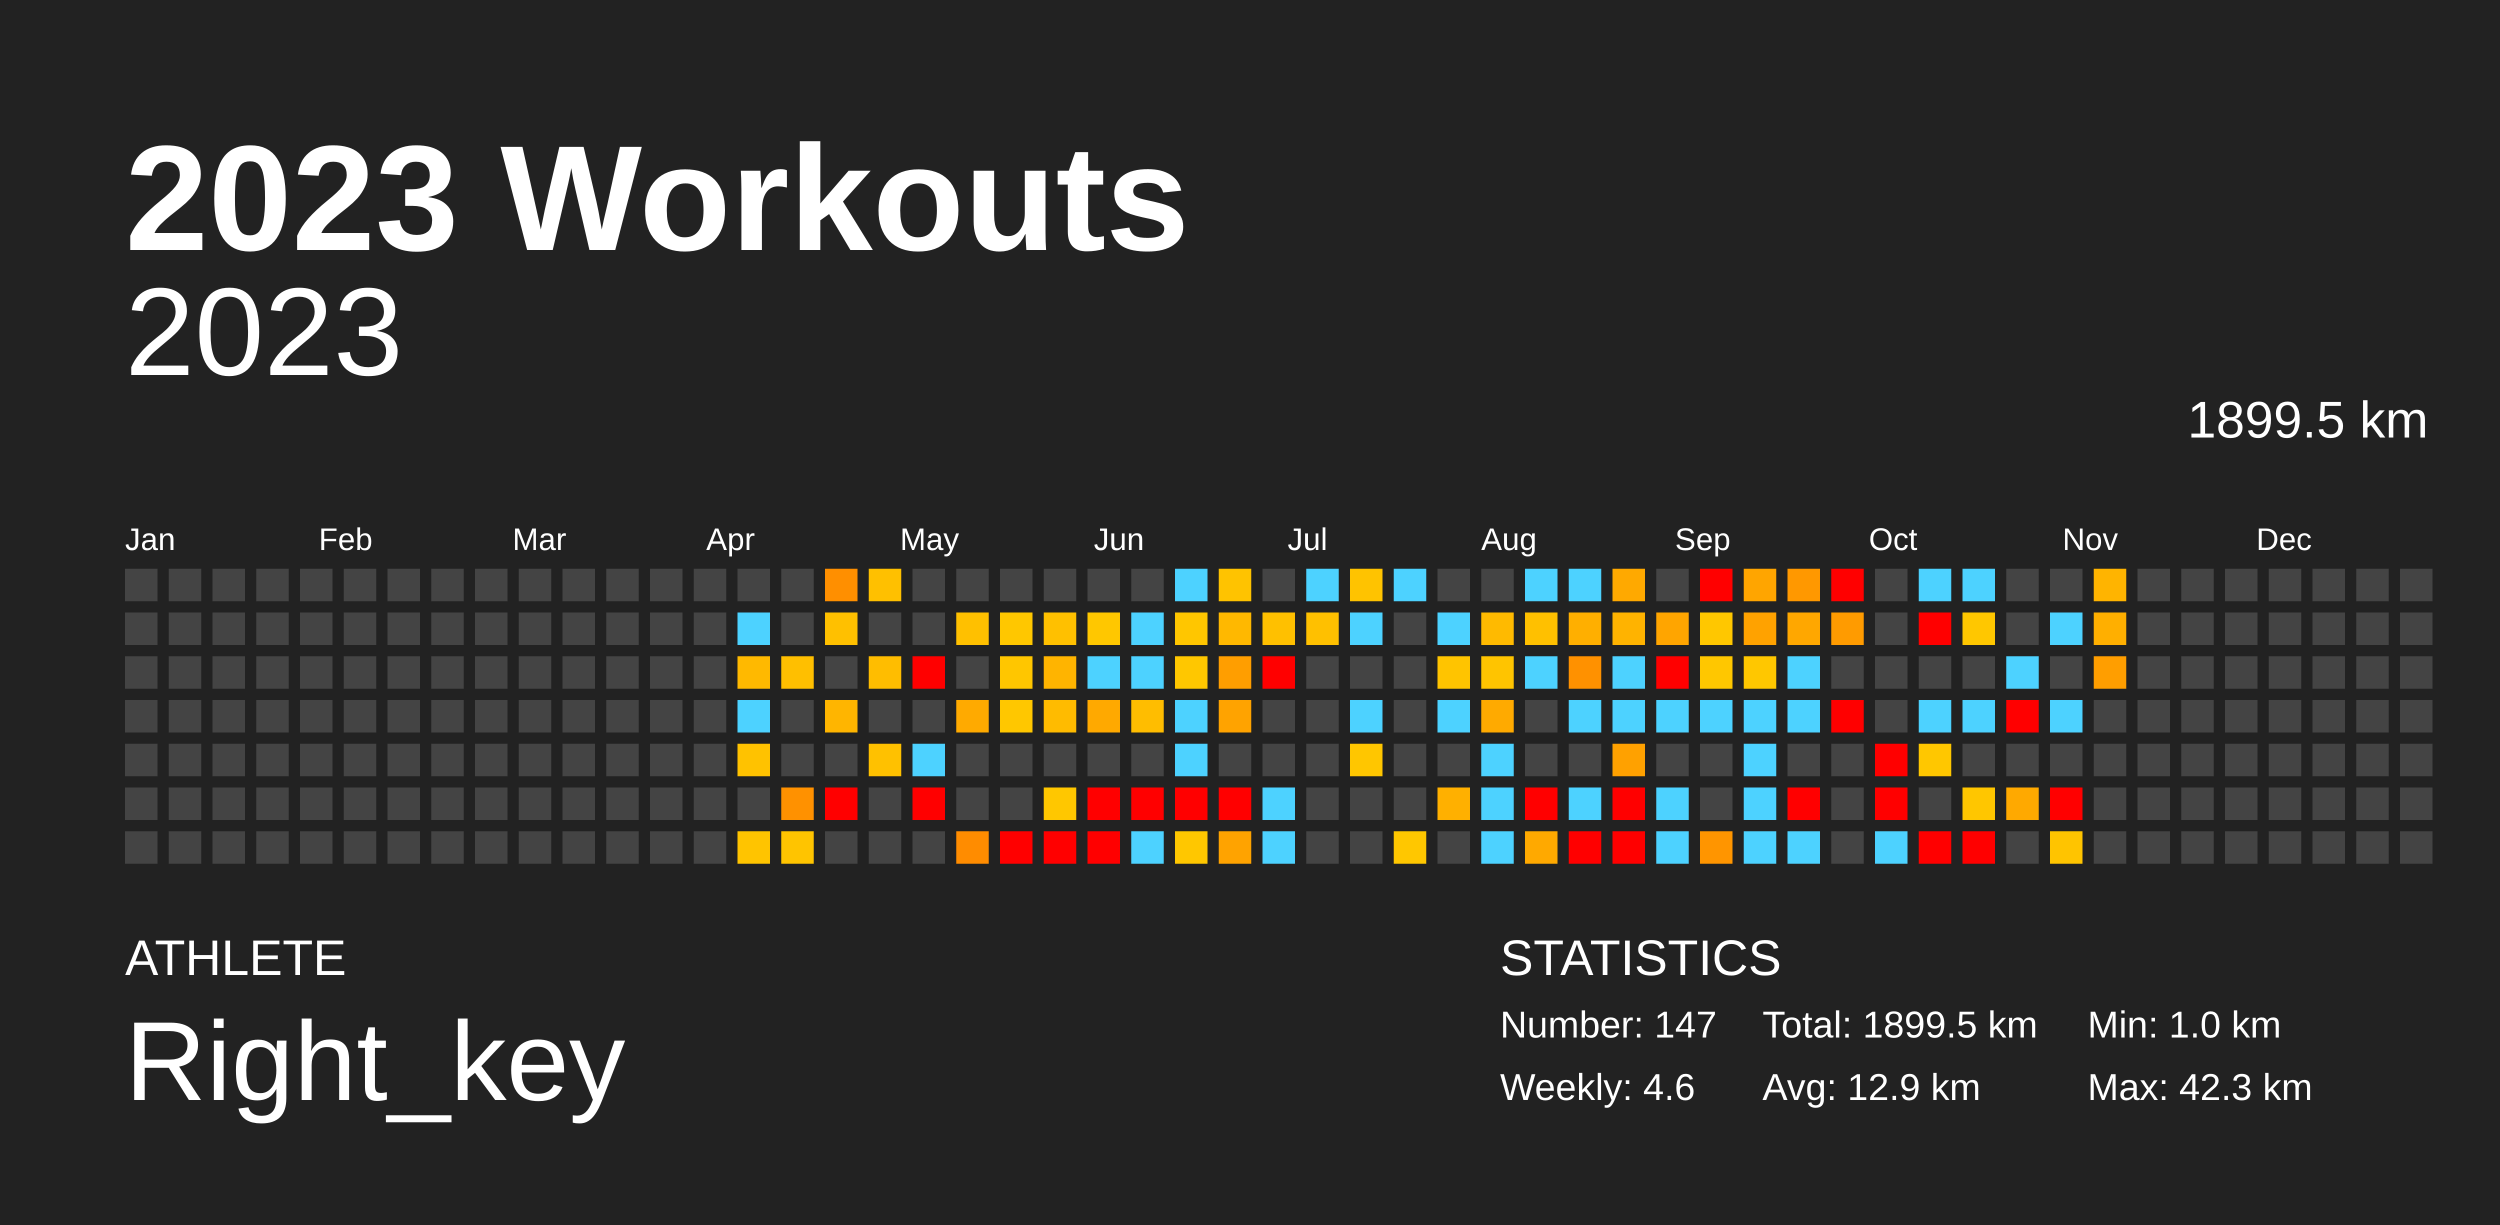
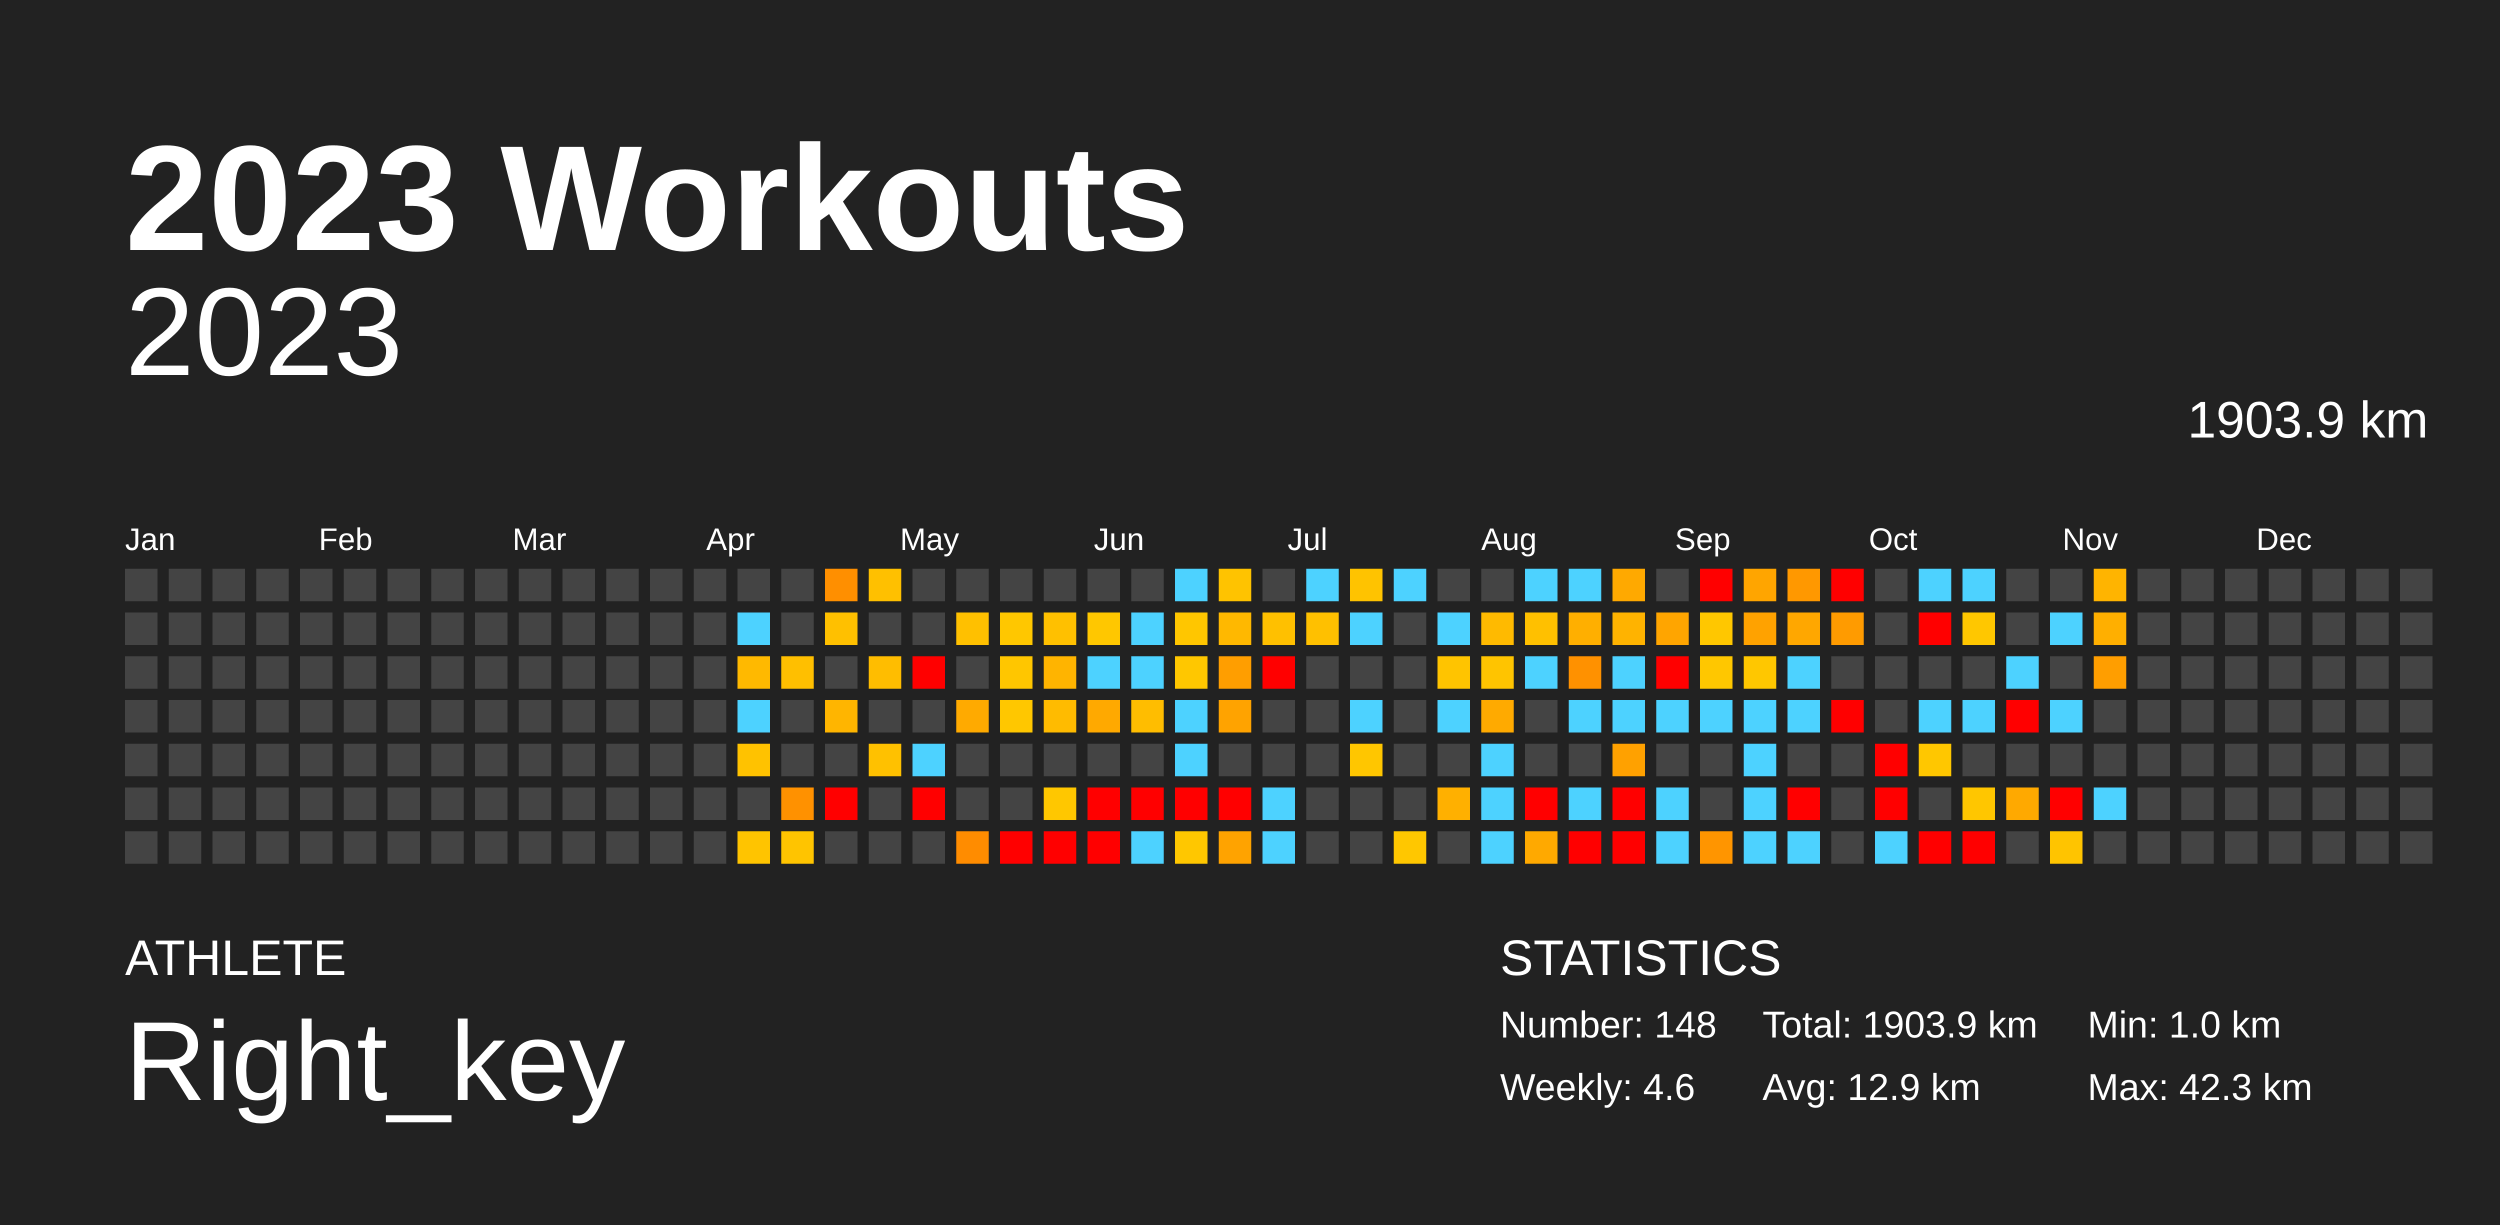
<svg xmlns="http://www.w3.org/2000/svg" baseProfile="full" height="98mm" version="1.1" viewBox="0,0,200,98" width="200mm">
  <defs />
  <rect fill="#222222" height="98" width="200" x="0" y="0" />
  <text fill="#FFFFFF" style="font-size:12px; font-family:Arial; font-weight:bold;" x="10" y="20">2023 Workouts</text>
  <text fill="#FFFFFF" style="font-size:4px; font-family:Arial" x="10" y="78">ATHLETE</text>
  <text fill="#FFFFFF" style="font-size:9px; font-family:Arial" x="10" y="88">Right_key</text>
  <text fill="#FFFFFF" style="font-size:4px; font-family:Arial" x="120" y="78">STATISTICS</text>
-   <text fill="#FFFFFF" style="font-size:3px; font-family:Arial" x="120" y="83">Number: 147</text>
+   <text fill="#FFFFFF" style="font-size:3px; font-family:Arial" x="120" y="83">Number: 148</text>
  <text fill="#FFFFFF" style="font-size:3px; font-family:Arial" x="120" y="88">Weekly: 4.6</text>
-   <text fill="#FFFFFF" style="font-size:3px; font-family:Arial" x="141" y="83">Total: 1899.5 km</text>
+   <text fill="#FFFFFF" style="font-size:3px; font-family:Arial" x="141" y="83">Total: 1903.9 km</text>
  <text fill="#FFFFFF" style="font-size:3px; font-family:Arial" x="141" y="88">Avg: 12.9 km</text>
  <text fill="#FFFFFF" style="font-size:3px; font-family:Arial" x="167" y="83">Min: 1.0 km</text>
  <text fill="#FFFFFF" style="font-size:3px; font-family:Arial" x="167" y="88">Max: 42.3 km</text>
  <text alignment-baseline="hanging" fill="#FFFFFF" style="font-size:10.0px; font-family:Arial;" x="10" y="30">2023</text>
-   <text alignment-baseline="hanging" fill="#FFFFFF" style="font-size:4.125px; font-family:Arial;" x="175" y="35">1899.5 km</text>
+   <text alignment-baseline="hanging" fill="#FFFFFF" style="font-size:4.125px; font-family:Arial;" x="175" y="35">1903.9 km</text>
  <text fill="#FFFFFF" style="font-size:2.5px; font-family:Arial" x="10.0" y="44">Jan</text>
  <text fill="#FFFFFF" style="font-size:2.5px; font-family:Arial" x="25.5" y="44">Feb</text>
  <text fill="#FFFFFF" style="font-size:2.5px; font-family:Arial" x="41.0" y="44">Mar</text>
  <text fill="#FFFFFF" style="font-size:2.5px; font-family:Arial" x="56.5" y="44">Apr</text>
  <text fill="#FFFFFF" style="font-size:2.5px; font-family:Arial" x="72.0" y="44">May</text>
  <text fill="#FFFFFF" style="font-size:2.5px; font-family:Arial" x="87.5" y="44">Jun</text>
  <text fill="#FFFFFF" style="font-size:2.5px; font-family:Arial" x="103.0" y="44">Jul</text>
  <text fill="#FFFFFF" style="font-size:2.5px; font-family:Arial" x="118.5" y="44">Aug</text>
  <text fill="#FFFFFF" style="font-size:2.5px; font-family:Arial" x="134.0" y="44">Sep</text>
  <text fill="#FFFFFF" style="font-size:2.5px; font-family:Arial" x="149.5" y="44">Oct</text>
  <text fill="#FFFFFF" style="font-size:2.5px; font-family:Arial" x="165.0" y="44">Nov</text>
  <text fill="#FFFFFF" style="font-size:2.5px; font-family:Arial" x="180.5" y="44">Dec</text>
  <rect fill="#444444" height="2.6" width="2.6" x="10.0" y="45.5" />
  <rect fill="#444444" height="2.6" width="2.6" x="10.0" y="49.0" />
  <rect fill="#444444" height="2.6" width="2.6" x="10.0" y="52.5" />
  <rect fill="#444444" height="2.6" width="2.6" x="10.0" y="56.0" />
  <rect fill="#444444" height="2.6" width="2.6" x="10.0" y="59.5" />
  <rect fill="#444444" height="2.6" width="2.6" x="10.0" y="63.0" />
  <rect fill="#444444" height="2.6" width="2.6" x="10.0" y="66.5" />
  <rect fill="#444444" height="2.6" width="2.6" x="13.5" y="45.5" />
  <rect fill="#444444" height="2.6" width="2.6" x="13.5" y="49.0" />
  <rect fill="#444444" height="2.6" width="2.6" x="13.5" y="52.5" />
  <rect fill="#444444" height="2.6" width="2.6" x="13.5" y="56.0" />
  <rect fill="#444444" height="2.6" width="2.6" x="13.5" y="59.5" />
  <rect fill="#444444" height="2.6" width="2.6" x="13.5" y="63.0" />
  <rect fill="#444444" height="2.6" width="2.6" x="13.5" y="66.5" />
  <rect fill="#444444" height="2.6" width="2.6" x="17.0" y="45.5" />
  <rect fill="#444444" height="2.6" width="2.6" x="17.0" y="49.0" />
  <rect fill="#444444" height="2.6" width="2.6" x="17.0" y="52.5" />
  <rect fill="#444444" height="2.6" width="2.6" x="17.0" y="56.0" />
  <rect fill="#444444" height="2.6" width="2.6" x="17.0" y="59.5" />
  <rect fill="#444444" height="2.6" width="2.6" x="17.0" y="63.0" />
  <rect fill="#444444" height="2.6" width="2.6" x="17.0" y="66.5" />
  <rect fill="#444444" height="2.6" width="2.6" x="20.5" y="45.5" />
  <rect fill="#444444" height="2.6" width="2.6" x="20.5" y="49.0" />
  <rect fill="#444444" height="2.6" width="2.6" x="20.5" y="52.5" />
  <rect fill="#444444" height="2.6" width="2.6" x="20.5" y="56.0" />
  <rect fill="#444444" height="2.6" width="2.6" x="20.5" y="59.5" />
  <rect fill="#444444" height="2.6" width="2.6" x="20.5" y="63.0" />
  <rect fill="#444444" height="2.6" width="2.6" x="20.5" y="66.5" />
  <rect fill="#444444" height="2.6" width="2.6" x="24.0" y="45.5" />
  <rect fill="#444444" height="2.6" width="2.6" x="24.0" y="49.0" />
  <rect fill="#444444" height="2.6" width="2.6" x="24.0" y="52.5" />
  <rect fill="#444444" height="2.6" width="2.6" x="24.0" y="56.0" />
  <rect fill="#444444" height="2.6" width="2.6" x="24.0" y="59.5" />
  <rect fill="#444444" height="2.6" width="2.6" x="24.0" y="63.0" />
  <rect fill="#444444" height="2.6" width="2.6" x="24.0" y="66.5" />
  <rect fill="#444444" height="2.6" width="2.6" x="27.5" y="45.5" />
  <rect fill="#444444" height="2.6" width="2.6" x="27.5" y="49.0" />
  <rect fill="#444444" height="2.6" width="2.6" x="27.5" y="52.5" />
  <rect fill="#444444" height="2.6" width="2.6" x="27.5" y="56.0" />
  <rect fill="#444444" height="2.6" width="2.6" x="27.5" y="59.5" />
  <rect fill="#444444" height="2.6" width="2.6" x="27.5" y="63.0" />
  <rect fill="#444444" height="2.6" width="2.6" x="27.5" y="66.5" />
  <rect fill="#444444" height="2.6" width="2.6" x="31.0" y="45.5" />
  <rect fill="#444444" height="2.6" width="2.6" x="31.0" y="49.0" />
  <rect fill="#444444" height="2.6" width="2.6" x="31.0" y="52.5" />
  <rect fill="#444444" height="2.6" width="2.6" x="31.0" y="56.0" />
  <rect fill="#444444" height="2.6" width="2.6" x="31.0" y="59.5" />
  <rect fill="#444444" height="2.6" width="2.6" x="31.0" y="63.0" />
  <rect fill="#444444" height="2.6" width="2.6" x="31.0" y="66.5" />
  <rect fill="#444444" height="2.6" width="2.6" x="34.5" y="45.5" />
  <rect fill="#444444" height="2.6" width="2.6" x="34.5" y="49.0" />
  <rect fill="#444444" height="2.6" width="2.6" x="34.5" y="52.5" />
  <rect fill="#444444" height="2.6" width="2.6" x="34.5" y="56.0" />
  <rect fill="#444444" height="2.6" width="2.6" x="34.5" y="59.5" />
  <rect fill="#444444" height="2.6" width="2.6" x="34.5" y="63.0" />
  <rect fill="#444444" height="2.6" width="2.6" x="34.5" y="66.5" />
  <rect fill="#444444" height="2.6" width="2.6" x="38.0" y="45.5" />
  <rect fill="#444444" height="2.6" width="2.6" x="38.0" y="49.0" />
  <rect fill="#444444" height="2.6" width="2.6" x="38.0" y="52.5" />
  <rect fill="#444444" height="2.6" width="2.6" x="38.0" y="56.0" />
  <rect fill="#444444" height="2.6" width="2.6" x="38.0" y="59.5" />
  <rect fill="#444444" height="2.6" width="2.6" x="38.0" y="63.0" />
  <rect fill="#444444" height="2.6" width="2.6" x="38.0" y="66.5" />
  <rect fill="#444444" height="2.6" width="2.6" x="41.5" y="45.5" />
  <rect fill="#444444" height="2.6" width="2.6" x="41.5" y="49.0" />
  <rect fill="#444444" height="2.6" width="2.6" x="41.5" y="52.5" />
  <rect fill="#444444" height="2.6" width="2.6" x="41.5" y="56.0" />
  <rect fill="#444444" height="2.6" width="2.6" x="41.5" y="59.5" />
  <rect fill="#444444" height="2.6" width="2.6" x="41.5" y="63.0" />
  <rect fill="#444444" height="2.6" width="2.6" x="41.5" y="66.5" />
  <rect fill="#444444" height="2.6" width="2.6" x="45.0" y="45.5" />
  <rect fill="#444444" height="2.6" width="2.6" x="45.0" y="49.0" />
  <rect fill="#444444" height="2.6" width="2.6" x="45.0" y="52.5" />
  <rect fill="#444444" height="2.6" width="2.6" x="45.0" y="56.0" />
  <rect fill="#444444" height="2.6" width="2.6" x="45.0" y="59.5" />
  <rect fill="#444444" height="2.6" width="2.6" x="45.0" y="63.0" />
  <rect fill="#444444" height="2.6" width="2.6" x="45.0" y="66.5" />
  <rect fill="#444444" height="2.6" width="2.6" x="48.5" y="45.5" />
  <rect fill="#444444" height="2.6" width="2.6" x="48.5" y="49.0" />
  <rect fill="#444444" height="2.6" width="2.6" x="48.5" y="52.5" />
  <rect fill="#444444" height="2.6" width="2.6" x="48.5" y="56.0" />
  <rect fill="#444444" height="2.6" width="2.6" x="48.5" y="59.5" />
  <rect fill="#444444" height="2.6" width="2.6" x="48.5" y="63.0" />
  <rect fill="#444444" height="2.6" width="2.6" x="48.5" y="66.5" />
  <rect fill="#444444" height="2.6" width="2.6" x="52.0" y="45.5" />
  <rect fill="#444444" height="2.6" width="2.6" x="52.0" y="49.0" />
  <rect fill="#444444" height="2.6" width="2.6" x="52.0" y="52.5" />
  <rect fill="#444444" height="2.6" width="2.6" x="52.0" y="56.0" />
  <rect fill="#444444" height="2.6" width="2.6" x="52.0" y="59.5" />
  <rect fill="#444444" height="2.6" width="2.6" x="52.0" y="63.0" />
  <rect fill="#444444" height="2.6" width="2.6" x="52.0" y="66.5" />
  <rect fill="#444444" height="2.6" width="2.6" x="55.5" y="45.5" />
  <rect fill="#444444" height="2.6" width="2.6" x="55.5" y="49.0" />
  <rect fill="#444444" height="2.6" width="2.6" x="55.5" y="52.5" />
  <rect fill="#444444" height="2.6" width="2.6" x="55.5" y="56.0" />
  <rect fill="#444444" height="2.6" width="2.6" x="55.5" y="59.5" />
  <rect fill="#444444" height="2.6" width="2.6" x="55.5" y="63.0" />
  <rect fill="#444444" height="2.6" width="2.6" x="55.5" y="66.5" />
  <rect fill="#444444" height="2.6" width="2.6" x="59.0" y="45.5" />
  <rect fill="#4dd2ff" height="2.6" width="2.6" x="59.0" y="49.0" />
  <rect fill="#ffb900" height="2.6" width="2.6" x="59.0" y="52.5" />
  <rect fill="#4dd2ff" height="2.6" width="2.6" x="59.0" y="56.0" />
  <rect fill="#ffc200" height="2.6" width="2.6" x="59.0" y="59.5" />
  <rect fill="#444444" height="2.6" width="2.6" x="59.0" y="63.0" />
  <rect fill="#ffc400" height="2.6" width="2.6" x="59.0" y="66.5" />
  <rect fill="#444444" height="2.6" width="2.6" x="62.5" y="45.5" />
  <rect fill="#444444" height="2.6" width="2.6" x="62.5" y="49.0" />
  <rect fill="#ffbf00" height="2.6" width="2.6" x="62.5" y="52.5" />
  <rect fill="#444444" height="2.6" width="2.6" x="62.5" y="56.0" />
  <rect fill="#444444" height="2.6" width="2.6" x="62.5" y="59.5" />
  <rect fill="#ff9100" height="2.6" width="2.6" x="62.5" y="63.0" />
  <rect fill="#ffc400" height="2.6" width="2.6" x="62.5" y="66.5" />
  <rect fill="#ff8f00" height="2.6" width="2.6" x="66.0" y="45.5" />
  <rect fill="#ffc000" height="2.6" width="2.6" x="66.0" y="49.0" />
  <rect fill="#444444" height="2.6" width="2.6" x="66.0" y="52.5" />
  <rect fill="#ffb500" height="2.6" width="2.6" x="66.0" y="56.0" />
  <rect fill="#444444" height="2.6" width="2.6" x="66.0" y="59.5" />
  <rect fill="red" height="2.6" width="2.6" x="66.0" y="63.0" />
  <rect fill="#444444" height="2.6" width="2.6" x="66.0" y="66.5" />
  <rect fill="#ffc000" height="2.6" width="2.6" x="69.5" y="45.5" />
  <rect fill="#444444" height="2.6" width="2.6" x="69.5" y="49.0" />
  <rect fill="#ffbd00" height="2.6" width="2.6" x="69.5" y="52.5" />
  <rect fill="#444444" height="2.6" width="2.6" x="69.5" y="56.0" />
  <rect fill="#ffc100" height="2.6" width="2.6" x="69.5" y="59.5" />
  <rect fill="#444444" height="2.6" width="2.6" x="69.5" y="63.0" />
  <rect fill="#444444" height="2.6" width="2.6" x="69.5" y="66.5" />
  <rect fill="#444444" height="2.6" width="2.6" x="73.0" y="45.5" />
  <rect fill="#444444" height="2.6" width="2.6" x="73.0" y="49.0" />
  <rect fill="red" height="2.6" width="2.6" x="73.0" y="52.5" />
  <rect fill="#444444" height="2.6" width="2.6" x="73.0" y="56.0" />
  <rect fill="#4dd2ff" height="2.6" width="2.6" x="73.0" y="59.5" />
  <rect fill="red" height="2.6" width="2.6" x="73.0" y="63.0" />
  <rect fill="#444444" height="2.6" width="2.6" x="73.0" y="66.5" />
  <rect fill="#444444" height="2.6" width="2.6" x="76.5" y="45.5" />
  <rect fill="#ffc000" height="2.6" width="2.6" x="76.5" y="49.0" />
  <rect fill="#444444" height="2.6" width="2.6" x="76.5" y="52.5" />
  <rect fill="#ffaa00" height="2.6" width="2.6" x="76.5" y="56.0" />
  <rect fill="#444444" height="2.6" width="2.6" x="76.5" y="59.5" />
  <rect fill="#444444" height="2.6" width="2.6" x="76.5" y="63.0" />
  <rect fill="#ff8c00" height="2.6" width="2.6" x="76.5" y="66.5" />
  <rect fill="#444444" height="2.6" width="2.6" x="80.0" y="45.5" />
  <rect fill="#ffc700" height="2.6" width="2.6" x="80.0" y="49.0" />
  <rect fill="#ffc600" height="2.6" width="2.6" x="80.0" y="52.5" />
  <rect fill="#ffc700" height="2.6" width="2.6" x="80.0" y="56.0" />
  <rect fill="#444444" height="2.6" width="2.6" x="80.0" y="59.5" />
  <rect fill="#444444" height="2.6" width="2.6" x="80.0" y="63.0" />
  <rect fill="red" height="2.6" width="2.6" x="80.0" y="66.5" />
  <rect fill="#444444" height="2.6" width="2.6" x="83.5" y="45.5" />
  <rect fill="#ffc000" height="2.6" width="2.6" x="83.5" y="49.0" />
  <rect fill="#ffb400" height="2.6" width="2.6" x="83.5" y="52.5" />
  <rect fill="#ffbb00" height="2.6" width="2.6" x="83.5" y="56.0" />
  <rect fill="#444444" height="2.6" width="2.6" x="83.5" y="59.5" />
  <rect fill="#ffc700" height="2.6" width="2.6" x="83.5" y="63.0" />
  <rect fill="red" height="2.6" width="2.6" x="83.5" y="66.5" />
  <rect fill="#444444" height="2.6" width="2.6" x="87.0" y="45.5" />
  <rect fill="#ffc700" height="2.6" width="2.6" x="87.0" y="49.0" />
  <rect fill="#4dd2ff" height="2.6" width="2.6" x="87.0" y="52.5" />
  <rect fill="#ffa900" height="2.6" width="2.6" x="87.0" y="56.0" />
  <rect fill="#444444" height="2.6" width="2.6" x="87.0" y="59.5" />
  <rect fill="red" height="2.6" width="2.6" x="87.0" y="63.0" />
  <rect fill="red" height="2.6" width="2.6" x="87.0" y="66.5" />
  <rect fill="#444444" height="2.6" width="2.6" x="90.5" y="45.5" />
  <rect fill="#4dd2ff" height="2.6" width="2.6" x="90.5" y="49.0" />
  <rect fill="#4dd2ff" height="2.6" width="2.6" x="90.5" y="52.5" />
  <rect fill="#ffbd00" height="2.6" width="2.6" x="90.5" y="56.0" />
  <rect fill="#444444" height="2.6" width="2.6" x="90.5" y="59.5" />
  <rect fill="red" height="2.6" width="2.6" x="90.5" y="63.0" />
  <rect fill="#4dd2ff" height="2.6" width="2.6" x="90.5" y="66.5" />
  <rect fill="#4dd2ff" height="2.6" width="2.6" x="94.0" y="45.5" />
  <rect fill="#ffc600" height="2.6" width="2.6" x="94.0" y="49.0" />
  <rect fill="#ffc700" height="2.6" width="2.6" x="94.0" y="52.5" />
  <rect fill="#4dd2ff" height="2.6" width="2.6" x="94.0" y="56.0" />
  <rect fill="#4dd2ff" height="2.6" width="2.6" x="94.0" y="59.5" />
  <rect fill="red" height="2.6" width="2.6" x="94.0" y="63.0" />
  <rect fill="#ffc700" height="2.6" width="2.6" x="94.0" y="66.5" />
  <rect fill="#ffc300" height="2.6" width="2.6" x="97.5" y="45.5" />
  <rect fill="#ffb800" height="2.6" width="2.6" x="97.5" y="49.0" />
  <rect fill="#ff9e00" height="2.6" width="2.6" x="97.5" y="52.5" />
  <rect fill="#ffa300" height="2.6" width="2.6" x="97.5" y="56.0" />
  <rect fill="#444444" height="2.6" width="2.6" x="97.5" y="59.5" />
  <rect fill="red" height="2.6" width="2.6" x="97.5" y="63.0" />
  <rect fill="#ffa300" height="2.6" width="2.6" x="97.5" y="66.5" />
  <rect fill="#444444" height="2.6" width="2.6" x="101.0" y="45.5" />
  <rect fill="#ffc000" height="2.6" width="2.6" x="101.0" y="49.0" />
  <rect fill="red" height="2.6" width="2.6" x="101.0" y="52.5" />
  <rect fill="#444444" height="2.6" width="2.6" x="101.0" y="56.0" />
  <rect fill="#444444" height="2.6" width="2.6" x="101.0" y="59.5" />
  <rect fill="#4dd2ff" height="2.6" width="2.6" x="101.0" y="63.0" />
  <rect fill="#4dd2ff" height="2.6" width="2.6" x="101.0" y="66.5" />
  <rect fill="#4dd2ff" height="2.6" width="2.6" x="104.5" y="45.5" />
  <rect fill="#ffc000" height="2.6" width="2.6" x="104.5" y="49.0" />
  <rect fill="#444444" height="2.6" width="2.6" x="104.5" y="52.5" />
  <rect fill="#444444" height="2.6" width="2.6" x="104.5" y="56.0" />
  <rect fill="#444444" height="2.6" width="2.6" x="104.5" y="59.5" />
  <rect fill="#444444" height="2.6" width="2.6" x="104.5" y="63.0" />
  <rect fill="#444444" height="2.6" width="2.6" x="104.5" y="66.5" />
  <rect fill="#ffc300" height="2.6" width="2.6" x="108.0" y="45.5" />
  <rect fill="#4dd2ff" height="2.6" width="2.6" x="108.0" y="49.0" />
  <rect fill="#444444" height="2.6" width="2.6" x="108.0" y="52.5" />
  <rect fill="#4dd2ff" height="2.6" width="2.6" x="108.0" y="56.0" />
  <rect fill="#ffc600" height="2.6" width="2.6" x="108.0" y="59.5" />
  <rect fill="#444444" height="2.6" width="2.6" x="108.0" y="63.0" />
  <rect fill="#444444" height="2.6" width="2.6" x="108.0" y="66.5" />
  <rect fill="#4dd2ff" height="2.6" width="2.6" x="111.5" y="45.5" />
  <rect fill="#444444" height="2.6" width="2.6" x="111.5" y="49.0" />
  <rect fill="#444444" height="2.6" width="2.6" x="111.5" y="52.5" />
  <rect fill="#444444" height="2.6" width="2.6" x="111.5" y="56.0" />
  <rect fill="#444444" height="2.6" width="2.6" x="111.5" y="59.5" />
  <rect fill="#444444" height="2.6" width="2.6" x="111.5" y="63.0" />
  <rect fill="#ffc700" height="2.6" width="2.6" x="111.5" y="66.5" />
  <rect fill="#444444" height="2.6" width="2.6" x="115.0" y="45.5" />
  <rect fill="#4dd2ff" height="2.6" width="2.6" x="115.0" y="49.0" />
  <rect fill="#ffc400" height="2.6" width="2.6" x="115.0" y="52.5" />
  <rect fill="#4dd2ff" height="2.6" width="2.6" x="115.0" y="56.0" />
  <rect fill="#444444" height="2.6" width="2.6" x="115.0" y="59.5" />
  <rect fill="#ffb000" height="2.6" width="2.6" x="115.0" y="63.0" />
  <rect fill="#444444" height="2.6" width="2.6" x="115.0" y="66.5" />
  <rect fill="#444444" height="2.6" width="2.6" x="118.5" y="45.5" />
  <rect fill="#ffba00" height="2.6" width="2.6" x="118.5" y="49.0" />
  <rect fill="#ffc400" height="2.6" width="2.6" x="118.5" y="52.5" />
  <rect fill="#ffaa00" height="2.6" width="2.6" x="118.5" y="56.0" />
  <rect fill="#4dd2ff" height="2.6" width="2.6" x="118.5" y="59.5" />
  <rect fill="#4dd2ff" height="2.6" width="2.6" x="118.5" y="63.0" />
  <rect fill="#4dd2ff" height="2.6" width="2.6" x="118.5" y="66.5" />
  <rect fill="#4dd2ff" height="2.6" width="2.6" x="122.0" y="45.5" />
  <rect fill="#ffc000" height="2.6" width="2.6" x="122.0" y="49.0" />
  <rect fill="#4dd2ff" height="2.6" width="2.6" x="122.0" y="52.5" />
  <rect fill="#444444" height="2.6" width="2.6" x="122.0" y="56.0" />
  <rect fill="#444444" height="2.6" width="2.6" x="122.0" y="59.5" />
  <rect fill="red" height="2.6" width="2.6" x="122.0" y="63.0" />
  <rect fill="#ffa900" height="2.6" width="2.6" x="122.0" y="66.5" />
  <rect fill="#4dd2ff" height="2.6" width="2.6" x="125.5" y="45.5" />
  <rect fill="#ffaf00" height="2.6" width="2.6" x="125.5" y="49.0" />
  <rect fill="#ff9100" height="2.6" width="2.6" x="125.5" y="52.5" />
  <rect fill="#4dd2ff" height="2.6" width="2.6" x="125.5" y="56.0" />
  <rect fill="#444444" height="2.6" width="2.6" x="125.5" y="59.5" />
  <rect fill="#4dd2ff" height="2.6" width="2.6" x="125.5" y="63.0" />
  <rect fill="red" height="2.6" width="2.6" x="125.5" y="66.5" />
  <rect fill="#ffa900" height="2.6" width="2.6" x="129.0" y="45.5" />
  <rect fill="#ffb300" height="2.6" width="2.6" x="129.0" y="49.0" />
  <rect fill="#4dd2ff" height="2.6" width="2.6" x="129.0" y="52.5" />
  <rect fill="#4dd2ff" height="2.6" width="2.6" x="129.0" y="56.0" />
  <rect fill="#ffa100" height="2.6" width="2.6" x="129.0" y="59.5" />
  <rect fill="red" height="2.6" width="2.6" x="129.0" y="63.0" />
  <rect fill="red" height="2.6" width="2.6" x="129.0" y="66.5" />
  <rect fill="#444444" height="2.6" width="2.6" x="132.5" y="45.5" />
  <rect fill="#ffa500" height="2.6" width="2.6" x="132.5" y="49.0" />
  <rect fill="red" height="2.6" width="2.6" x="132.5" y="52.5" />
  <rect fill="#4dd2ff" height="2.6" width="2.6" x="132.5" y="56.0" />
  <rect fill="#444444" height="2.6" width="2.6" x="132.5" y="59.5" />
  <rect fill="#4dd2ff" height="2.6" width="2.6" x="132.5" y="63.0" />
  <rect fill="#4dd2ff" height="2.6" width="2.6" x="132.5" y="66.5" />
  <rect fill="red" height="2.6" width="2.6" x="136.0" y="45.5" />
  <rect fill="#ffc700" height="2.6" width="2.6" x="136.0" y="49.0" />
  <rect fill="#ffc700" height="2.6" width="2.6" x="136.0" y="52.5" />
  <rect fill="#4dd2ff" height="2.6" width="2.6" x="136.0" y="56.0" />
  <rect fill="#444444" height="2.6" width="2.6" x="136.0" y="59.5" />
  <rect fill="#444444" height="2.6" width="2.6" x="136.0" y="63.0" />
  <rect fill="#ff9500" height="2.6" width="2.6" x="136.0" y="66.5" />
  <rect fill="#ffa500" height="2.6" width="2.6" x="139.5" y="45.5" />
  <rect fill="#ffa200" height="2.6" width="2.6" x="139.5" y="49.0" />
  <rect fill="#ffc700" height="2.6" width="2.6" x="139.5" y="52.5" />
  <rect fill="#4dd2ff" height="2.6" width="2.6" x="139.5" y="56.0" />
  <rect fill="#4dd2ff" height="2.6" width="2.6" x="139.5" y="59.5" />
  <rect fill="#4dd2ff" height="2.6" width="2.6" x="139.5" y="63.0" />
  <rect fill="#4dd2ff" height="2.6" width="2.6" x="139.5" y="66.5" />
  <rect fill="#ff9800" height="2.6" width="2.6" x="143.0" y="45.5" />
  <rect fill="#ffa700" height="2.6" width="2.6" x="143.0" y="49.0" />
  <rect fill="#4dd2ff" height="2.6" width="2.6" x="143.0" y="52.5" />
  <rect fill="#4dd2ff" height="2.6" width="2.6" x="143.0" y="56.0" />
  <rect fill="#444444" height="2.6" width="2.6" x="143.0" y="59.5" />
  <rect fill="red" height="2.6" width="2.6" x="143.0" y="63.0" />
  <rect fill="#4dd2ff" height="2.6" width="2.6" x="143.0" y="66.5" />
  <rect fill="red" height="2.6" width="2.6" x="146.5" y="45.5" />
  <rect fill="#ff9b00" height="2.6" width="2.6" x="146.5" y="49.0" />
  <rect fill="#444444" height="2.6" width="2.6" x="146.5" y="52.5" />
  <rect fill="red" height="2.6" width="2.6" x="146.5" y="56.0" />
  <rect fill="#444444" height="2.6" width="2.6" x="146.5" y="59.5" />
  <rect fill="#444444" height="2.6" width="2.6" x="146.5" y="63.0" />
  <rect fill="#444444" height="2.6" width="2.6" x="146.5" y="66.5" />
  <rect fill="#444444" height="2.6" width="2.6" x="150.0" y="45.5" />
  <rect fill="#444444" height="2.6" width="2.6" x="150.0" y="49.0" />
  <rect fill="#444444" height="2.6" width="2.6" x="150.0" y="52.5" />
  <rect fill="#444444" height="2.6" width="2.6" x="150.0" y="56.0" />
  <rect fill="red" height="2.6" width="2.6" x="150.0" y="59.5" />
  <rect fill="red" height="2.6" width="2.6" x="150.0" y="63.0" />
  <rect fill="#4dd2ff" height="2.6" width="2.6" x="150.0" y="66.5" />
  <rect fill="#4dd2ff" height="2.6" width="2.6" x="153.5" y="45.5" />
  <rect fill="red" height="2.6" width="2.6" x="153.5" y="49.0" />
  <rect fill="#444444" height="2.6" width="2.6" x="153.5" y="52.5" />
  <rect fill="#4dd2ff" height="2.6" width="2.6" x="153.5" y="56.0" />
  <rect fill="#ffc700" height="2.6" width="2.6" x="153.5" y="59.5" />
  <rect fill="#444444" height="2.6" width="2.6" x="153.5" y="63.0" />
  <rect fill="red" height="2.6" width="2.6" x="153.5" y="66.5" />
  <rect fill="#4dd2ff" height="2.6" width="2.6" x="157.0" y="45.5" />
  <rect fill="#ffc700" height="2.6" width="2.6" x="157.0" y="49.0" />
  <rect fill="#444444" height="2.6" width="2.6" x="157.0" y="52.5" />
  <rect fill="#4dd2ff" height="2.6" width="2.6" x="157.0" y="56.0" />
  <rect fill="#444444" height="2.6" width="2.6" x="157.0" y="59.5" />
  <rect fill="#ffc600" height="2.6" width="2.6" x="157.0" y="63.0" />
  <rect fill="red" height="2.6" width="2.6" x="157.0" y="66.5" />
  <rect fill="#444444" height="2.6" width="2.6" x="160.5" y="45.5" />
  <rect fill="#444444" height="2.6" width="2.6" x="160.5" y="49.0" />
  <rect fill="#4dd2ff" height="2.6" width="2.6" x="160.5" y="52.5" />
  <rect fill="red" height="2.6" width="2.6" x="160.5" y="56.0" />
  <rect fill="#444444" height="2.6" width="2.6" x="160.5" y="59.5" />
  <rect fill="#ffa900" height="2.6" width="2.6" x="160.5" y="63.0" />
  <rect fill="#444444" height="2.6" width="2.6" x="160.5" y="66.5" />
  <rect fill="#444444" height="2.6" width="2.6" x="164.0" y="45.5" />
  <rect fill="#4dd2ff" height="2.6" width="2.6" x="164.0" y="49.0" />
  <rect fill="#444444" height="2.6" width="2.6" x="164.0" y="52.5" />
  <rect fill="#4dd2ff" height="2.6" width="2.6" x="164.0" y="56.0" />
  <rect fill="#444444" height="2.6" width="2.6" x="164.0" y="59.5" />
  <rect fill="red" height="2.6" width="2.6" x="164.0" y="63.0" />
  <rect fill="#ffc400" height="2.6" width="2.6" x="164.0" y="66.5" />
  <rect fill="#ffb400" height="2.6" width="2.6" x="167.5" y="45.5" />
  <rect fill="#ffaf00" height="2.6" width="2.6" x="167.5" y="49.0" />
  <rect fill="#ff9e00" height="2.6" width="2.6" x="167.5" y="52.5" />
  <rect fill="#444444" height="2.6" width="2.6" x="167.5" y="56.0" />
  <rect fill="#444444" height="2.6" width="2.6" x="167.5" y="59.5" />
-   <rect fill="#444444" height="2.6" width="2.6" x="167.5" y="63.0" />
+   <rect fill="#4dd2ff" height="2.6" width="2.6" x="167.5" y="63.0" />
  <rect fill="#444444" height="2.6" width="2.6" x="167.5" y="66.5" />
  <rect fill="#444444" height="2.6" width="2.6" x="171.0" y="45.5" />
  <rect fill="#444444" height="2.6" width="2.6" x="171.0" y="49.0" />
  <rect fill="#444444" height="2.6" width="2.6" x="171.0" y="52.5" />
  <rect fill="#444444" height="2.6" width="2.6" x="171.0" y="56.0" />
  <rect fill="#444444" height="2.6" width="2.6" x="171.0" y="59.5" />
  <rect fill="#444444" height="2.6" width="2.6" x="171.0" y="63.0" />
  <rect fill="#444444" height="2.6" width="2.6" x="171.0" y="66.5" />
  <rect fill="#444444" height="2.6" width="2.6" x="174.5" y="45.5" />
  <rect fill="#444444" height="2.6" width="2.6" x="174.5" y="49.0" />
  <rect fill="#444444" height="2.6" width="2.6" x="174.5" y="52.5" />
  <rect fill="#444444" height="2.6" width="2.6" x="174.5" y="56.0" />
  <rect fill="#444444" height="2.6" width="2.6" x="174.5" y="59.5" />
  <rect fill="#444444" height="2.6" width="2.6" x="174.5" y="63.0" />
  <rect fill="#444444" height="2.6" width="2.6" x="174.5" y="66.5" />
  <rect fill="#444444" height="2.6" width="2.6" x="178.0" y="45.5" />
  <rect fill="#444444" height="2.6" width="2.6" x="178.0" y="49.0" />
  <rect fill="#444444" height="2.6" width="2.6" x="178.0" y="52.5" />
  <rect fill="#444444" height="2.6" width="2.6" x="178.0" y="56.0" />
  <rect fill="#444444" height="2.6" width="2.6" x="178.0" y="59.5" />
  <rect fill="#444444" height="2.6" width="2.6" x="178.0" y="63.0" />
  <rect fill="#444444" height="2.6" width="2.6" x="178.0" y="66.5" />
  <rect fill="#444444" height="2.6" width="2.6" x="181.5" y="45.5" />
  <rect fill="#444444" height="2.6" width="2.6" x="181.5" y="49.0" />
  <rect fill="#444444" height="2.6" width="2.6" x="181.5" y="52.5" />
  <rect fill="#444444" height="2.6" width="2.6" x="181.5" y="56.0" />
  <rect fill="#444444" height="2.6" width="2.6" x="181.5" y="59.5" />
  <rect fill="#444444" height="2.6" width="2.6" x="181.5" y="63.0" />
  <rect fill="#444444" height="2.6" width="2.6" x="181.5" y="66.5" />
  <rect fill="#444444" height="2.6" width="2.6" x="185.0" y="45.5" />
  <rect fill="#444444" height="2.6" width="2.6" x="185.0" y="49.0" />
  <rect fill="#444444" height="2.6" width="2.6" x="185.0" y="52.5" />
  <rect fill="#444444" height="2.6" width="2.6" x="185.0" y="56.0" />
  <rect fill="#444444" height="2.6" width="2.6" x="185.0" y="59.5" />
  <rect fill="#444444" height="2.6" width="2.6" x="185.0" y="63.0" />
  <rect fill="#444444" height="2.6" width="2.6" x="185.0" y="66.5" />
  <rect fill="#444444" height="2.6" width="2.6" x="188.5" y="45.5" />
  <rect fill="#444444" height="2.6" width="2.6" x="188.5" y="49.0" />
  <rect fill="#444444" height="2.6" width="2.6" x="188.5" y="52.5" />
  <rect fill="#444444" height="2.6" width="2.6" x="188.5" y="56.0" />
  <rect fill="#444444" height="2.6" width="2.6" x="188.5" y="59.5" />
  <rect fill="#444444" height="2.6" width="2.6" x="188.5" y="63.0" />
  <rect fill="#444444" height="2.6" width="2.6" x="188.5" y="66.5" />
  <rect fill="#444444" height="2.6" width="2.6" x="192.0" y="45.5" />
  <rect fill="#444444" height="2.6" width="2.6" x="192.0" y="49.0" />
  <rect fill="#444444" height="2.6" width="2.6" x="192.0" y="52.5" />
  <rect fill="#444444" height="2.6" width="2.6" x="192.0" y="56.0" />
  <rect fill="#444444" height="2.6" width="2.6" x="192.0" y="59.5" />
  <rect fill="#444444" height="2.6" width="2.6" x="192.0" y="63.0" />
  <rect fill="#444444" height="2.6" width="2.6" x="192.0" y="66.5" />
</svg>
